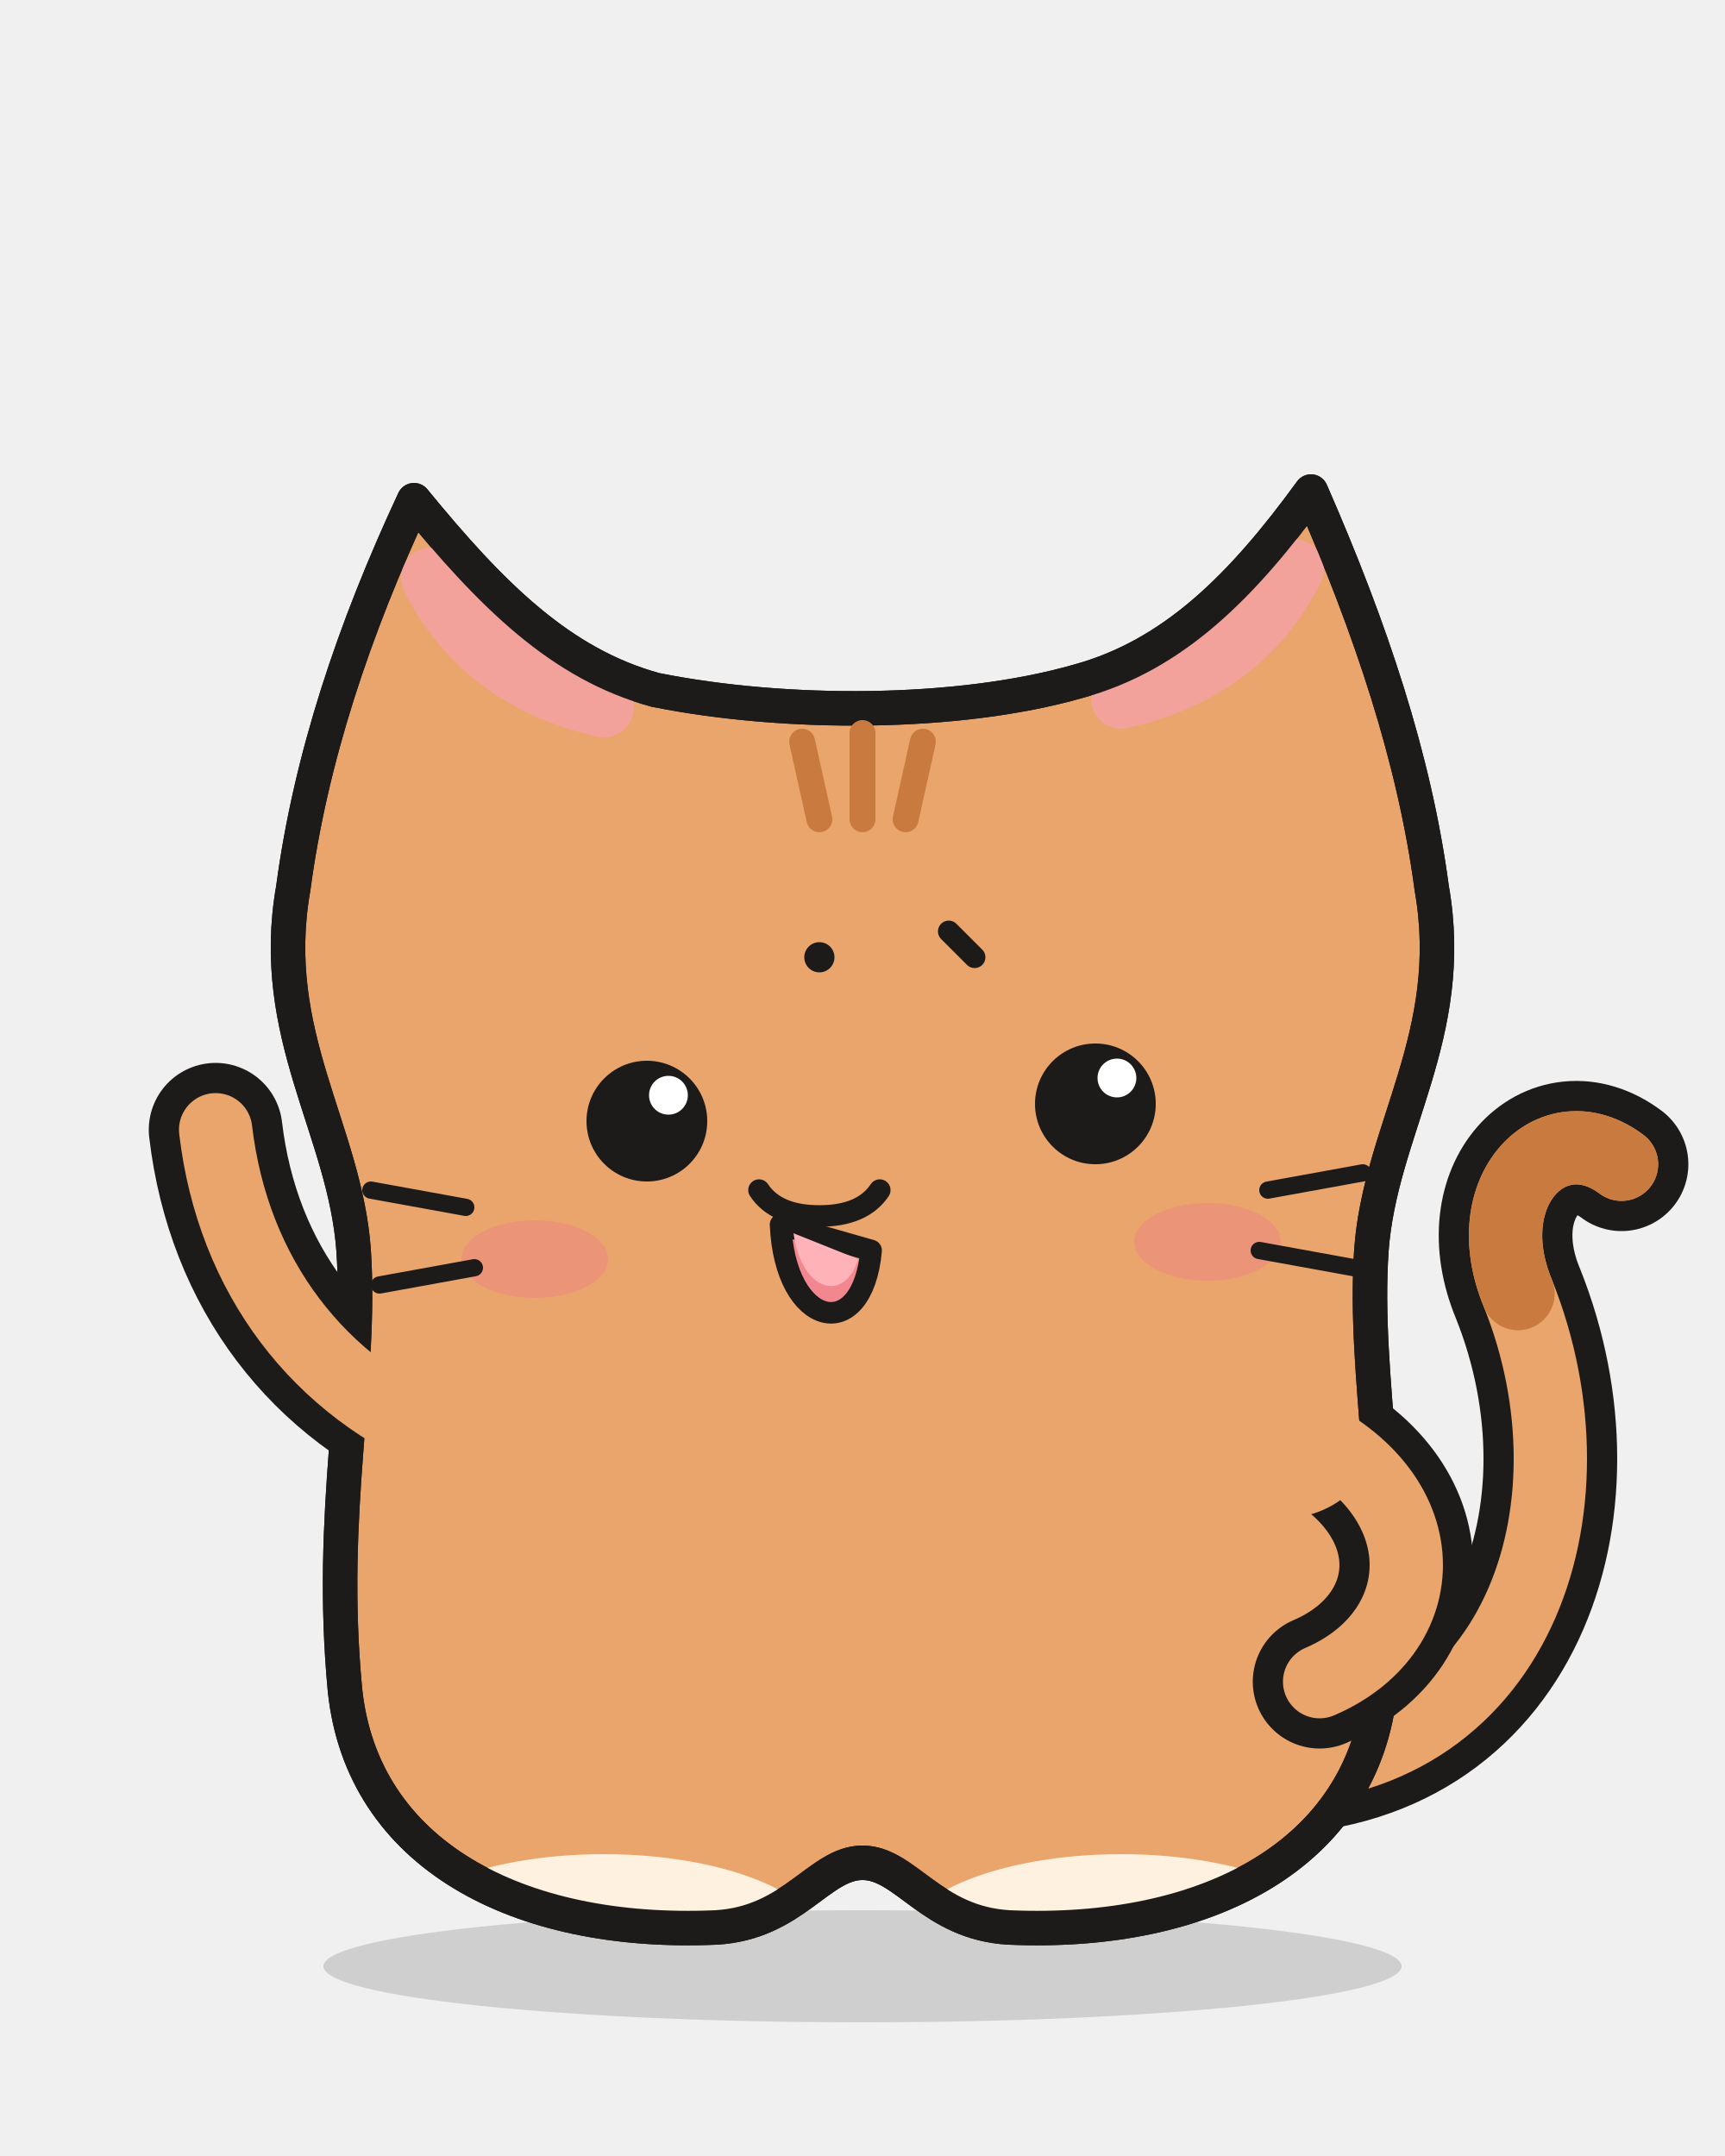
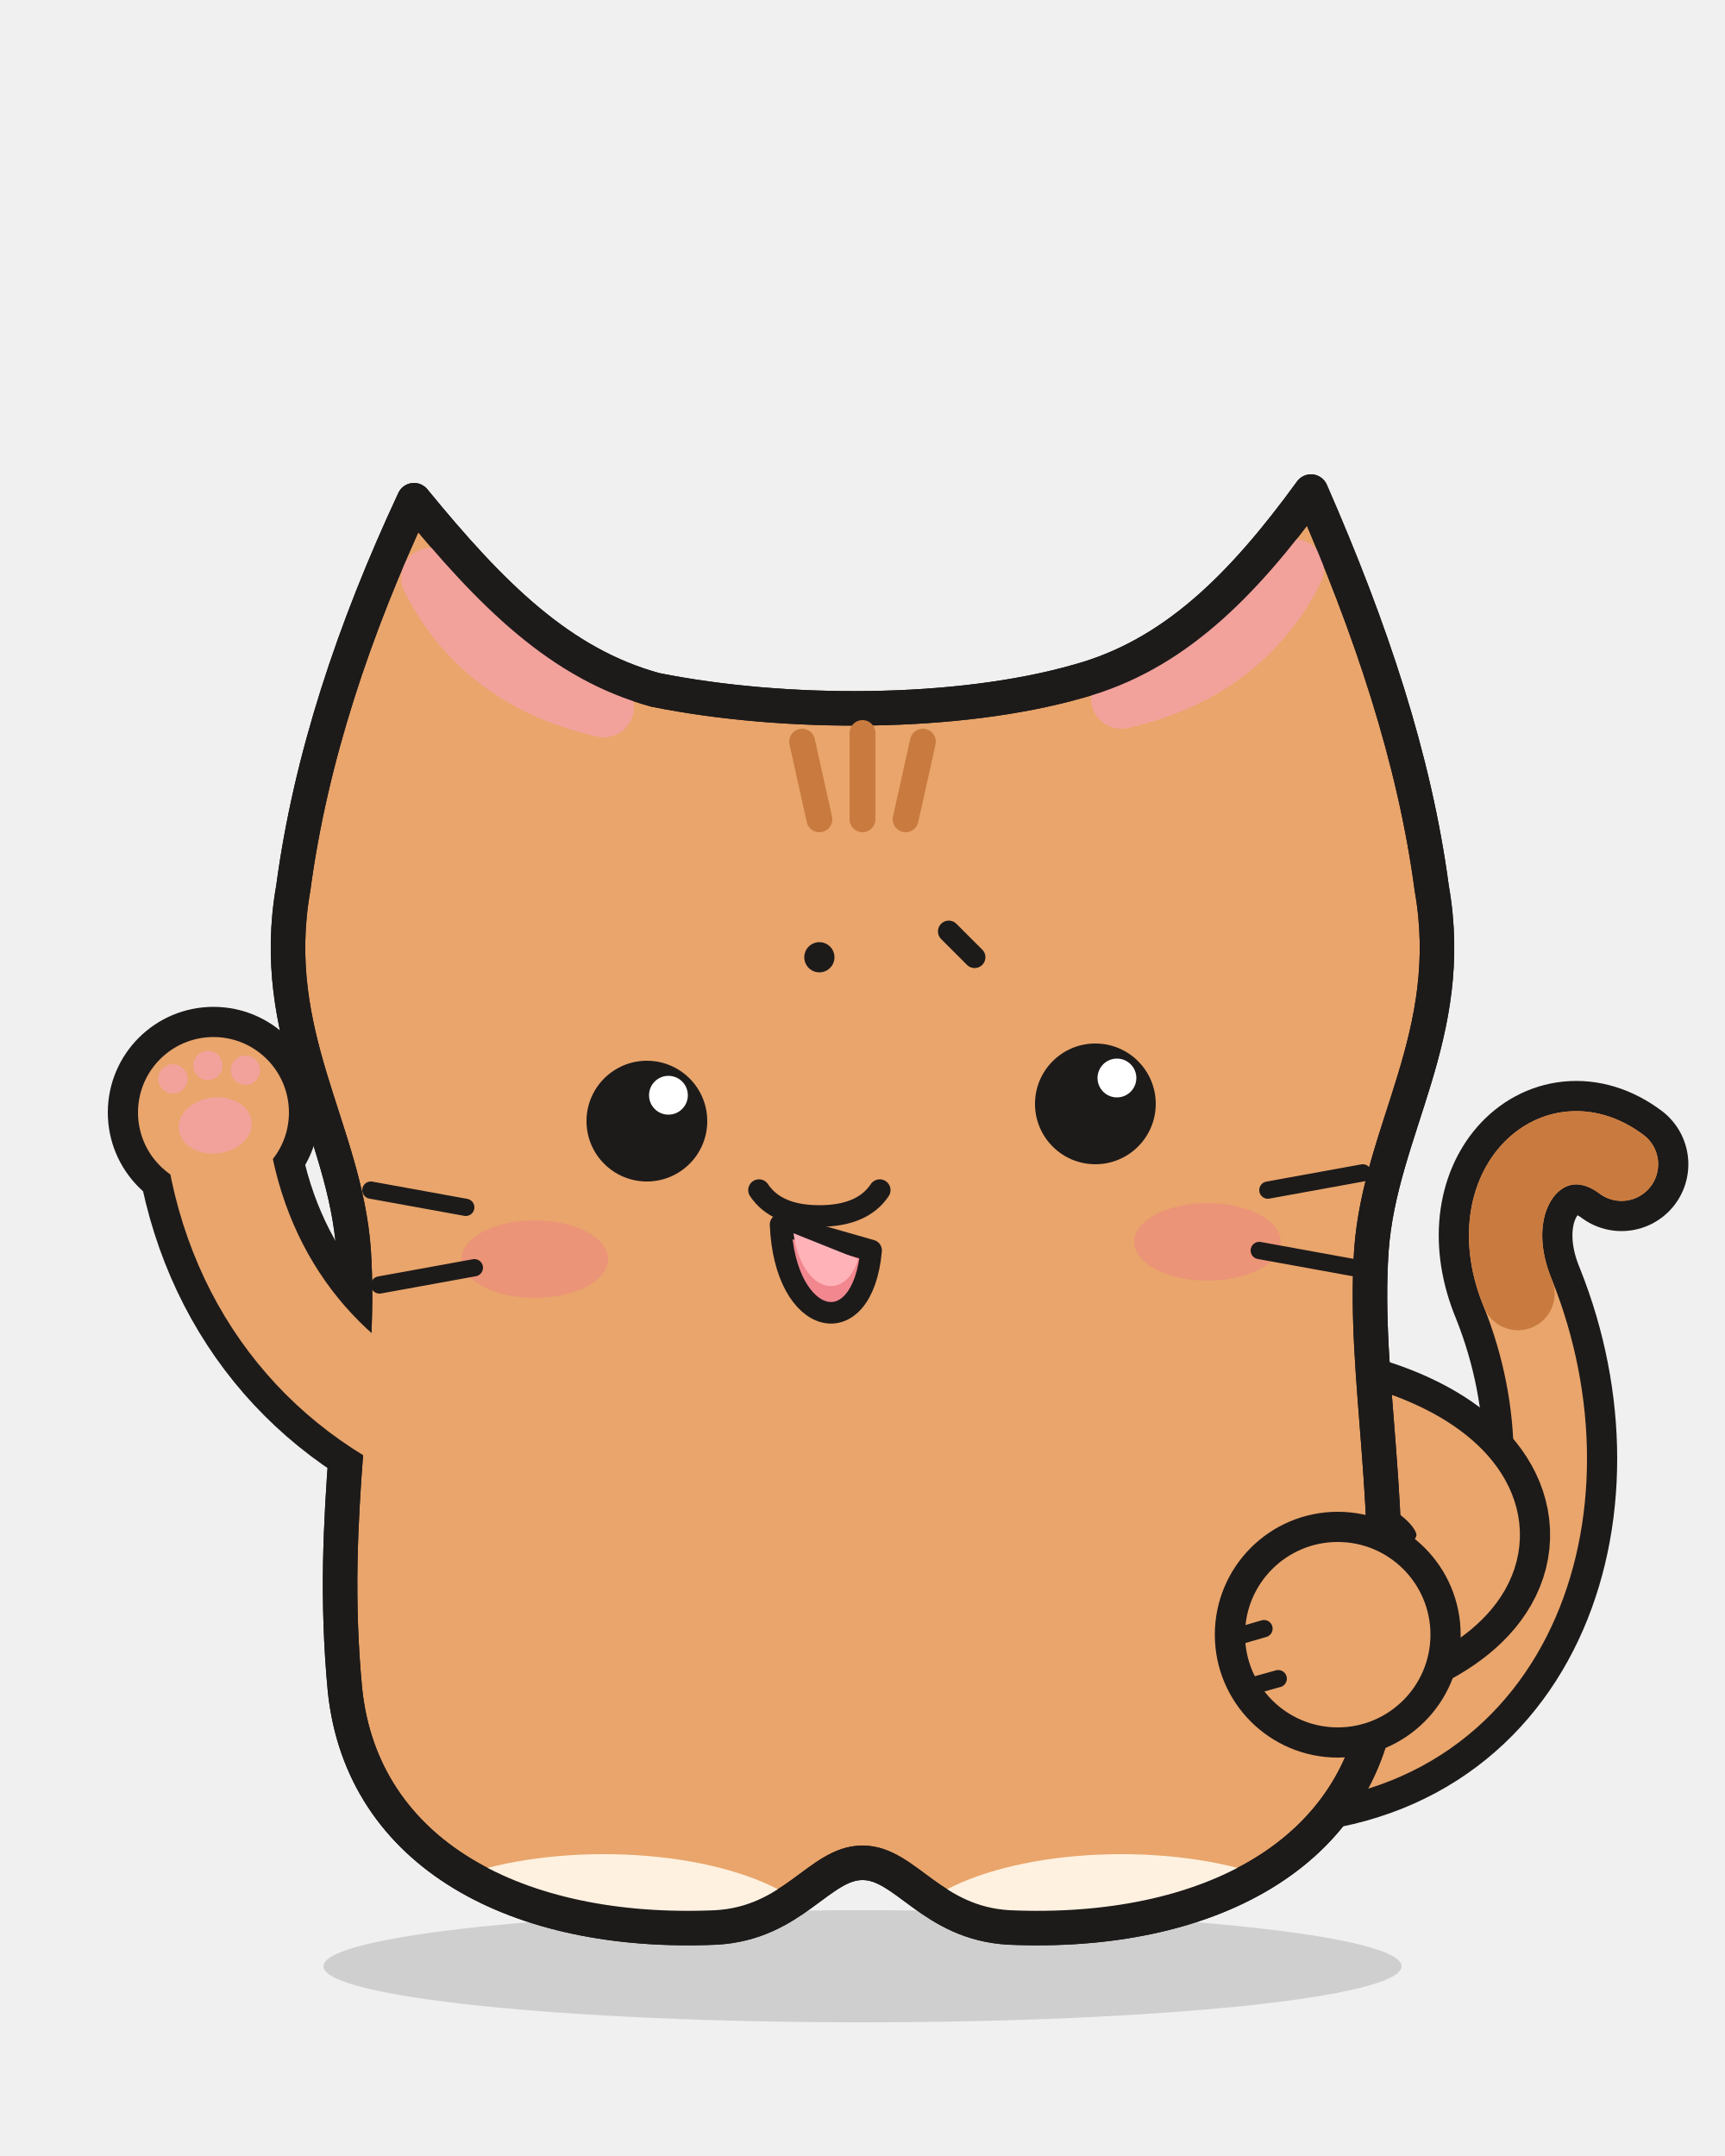
<svg xmlns="http://www.w3.org/2000/svg" viewBox="0 0 400 500" width="400" height="500" data-character="tofu">
  <defs>
    <clipPath id="tofu-clip">
      <path d="M200,432 C190,432 184,446 166,447 C120,449 84,430 80,392 C76,350 84,320 82,290 C80,262 62,240 68,206 C72,176 82,146 96,116 C114,138 130,154 152,160 C182,166 222,166 250,158 C272,152 288,136 304,114 C318,146 328,176 332,206 C338,240 320,262 318,290 C316,320 324,350 320,392 C316,430 280,449 234,447 C216,446 210,432 200,432 Z" />
    </clipPath>
    <mask id="tofu-arm-left-m" maskUnits="userSpaceOnUse" x="0" y="0" width="400" height="500">
      <rect width="400" height="500" fill="#fff" />
-       <circle cx="104" cy="334" r="40" fill="#000" clip-path="url(#tofu-clip)" />
+       <circle cx="104" cy="334" r="400" fill="#000" clip-path="url(#tofu-clip)" />
    </mask>
    <mask id="tofu-arm-right-m" maskUnits="userSpaceOnUse" x="0" y="0" width="400" height="500">
      <rect width="400" height="500" fill="#fff" />
-       <circle cx="298" cy="330" r="22" fill="#000" clip-path="url(#tofu-clip)" />
+       <circle cx="298" cy="330" r="400" fill="#000" clip-path="url(#tofu-clip)" />
    </mask>
  </defs>
  <g id="shadow" class="L-shadow">
    <ellipse cx="200" cy="456" rx="125" ry="13" fill="#000" opacity=".14" />
  </g>
  <g id="tail" class="L-tail" data-pivot="292 405">
    <path d="M292,410 C352,410 372,350 352,300 C342,276 360,258 376,270" fill="none" stroke="#1d1a1a" stroke-width="31" stroke-linecap="round" stroke-linejoin="round" />
    <path d="M292,410 C352,410 372,350 352,300 C342,276 360,258 376,270" fill="none" stroke="#e9a56b" stroke-width="17" stroke-linecap="round" stroke-linejoin="round" />
    <path d="M352,300 C342,276 360,258 376,270" fill="none" stroke="#c97b3f" stroke-width="17" stroke-linecap="round" />
+   </g>
+   <g id="arm-right" class="L-arm-right" data-pivot="298 330">
+     <path d="M298,330 C346,336 356,366 314,378" fill="none" stroke="#1d1a1a" stroke-width="38" stroke-linecap="round" stroke-linejoin="round" />
+     <path d="M298,330 C346,336 356,366 314,378" fill="none" stroke="#e9a56b" stroke-width="24" stroke-linecap="round" stroke-linejoin="round" />
  </g>
  <g id="body" class="L-body" data-pivot="200 440">
    <g id="body-base" class="L-body-base">
      <path d="M200,432 C190,432 184,446 166,447 C120,449 84,430 80,392 C76,350 84,320 82,290 C80,262 62,240 68,206 C72,176 82,146 96,116 C114,138 130,154 152,160 C182,166 222,166 250,158 C272,152 288,136 304,114 C318,146 328,176 332,206 C338,240 320,262 318,290 C316,320 324,350 320,392 C316,430 280,449 234,447 C216,446 210,432 200,432 Z" fill="#e9a56b" stroke="#1d1a1a" stroke-width="8" stroke-linejoin="round" stroke-linecap="round" />
      <g clip-path="url(#tofu-clip)">
        <path d="M100,134 C108,150 122,160 140,164 C122,158 108,148 100,134 Z" fill="#f2a29b" stroke="#f2a29b" stroke-width="14" stroke-linejoin="round" />
        <path d="M300,132 C292,148 278,158 260,162 C278,156 292,146 300,132 Z" fill="#f2a29b" stroke="#f2a29b" stroke-width="14" stroke-linejoin="round" />
        <ellipse cx="140" cy="452" rx="52" ry="22" fill="#fff1e0" />
        <ellipse cx="260" cy="452" rx="52" ry="22" fill="#fff1e0" />
      </g>
      <path d="M200,432 C190,432 184,446 166,447 C120,449 84,430 80,392 C76,350 84,320 82,290 C80,262 62,240 68,206 C72,176 82,146 96,116 C114,138 130,154 152,160 C182,166 222,166 250,158 C272,152 288,136 304,114 C318,146 328,176 332,206 C338,240 320,262 318,290 C316,320 324,350 320,392 C316,430 280,449 234,447 C216,446 210,432 200,432 Z" fill="none" stroke="#1d1a1a" stroke-width="8" stroke-linejoin="round" />
    </g>
    <g id="stripes" class="L-stripes">
      <path d="M186,172 l4,18 M200,170 v20 M214,172 l-4,18" fill="none" stroke="#c97b3f" stroke-width="6" stroke-linecap="round" stroke-linejoin="round" />
    </g>
    <g transform="translate(0,46)">
      <g id="brows" class="L-brows" data-pivot="205 174">
        <circle cx="190" cy="176" r="3.5" fill="#1d1a1a" />
        <path d="M220,170 l6,6" fill="none" stroke="#1d1a1a" stroke-width="5" stroke-linecap="round" stroke-linejoin="round" />
      </g>
      <g id="eyes" class="L-eyes" data-pivot="204 212">
        <circle cx="150" cy="214" r="14" fill="#1d1a1a" />
        <circle cx="155" cy="208" r="4.5" fill="#fff" />
        <circle cx="254" cy="210" r="14" fill="#1d1a1a" />
        <circle cx="259" cy="204" r="4.5" fill="#fff" />
      </g>
      <g id="blush" class="L-blush">
        <ellipse cx="124" cy="246" rx="17" ry="9" fill="#f07f86" opacity=".45" />
        <ellipse cx="280" cy="242" rx="17" ry="9" fill="#f07f86" opacity=".45" />
      </g>
      <g id="whiskers" class="L-whiskers">
        <path d="M108,234 l-22,-4 M110,248 l-22,4 M294,230 l22,-4 M292,244 l22,4" fill="none" stroke="#1d1a1a" stroke-width="4" stroke-linecap="round" stroke-linejoin="round" />
      </g>
      <g id="mouth-open" class="L-mouth-open" data-pivot="190 245">
        <path d="M190,236 q-10,0 -14,-6 M190,236 q10,0 14,-6" fill="none" stroke="#1d1a1a" stroke-width="5" stroke-linecap="round" stroke-linejoin="round" />
        <path d="M181,238 C182,262 200,266 202,244 Z" fill="#f2878f" stroke="#1d1a1a" stroke-width="5" stroke-linejoin="round" stroke-linecap="round" />
        <path d="M184,240 C186,254 196,256 199,246" fill="#ffb3b8" />
      </g>
      <g id="mouth-closed" class="L-mouth-closed" data-pivot="190 236" style="display:none">
        <path d="M176,232 q7,9 14,0 q7,9 14,0" fill="none" stroke="#1d1a1a" stroke-width="5" stroke-linecap="round" stroke-linejoin="round" />
      </g>
    </g>
  </g>
  <g id="arm-left" class="L-arm-left" data-pivot="104 334">
-     <path d="M104,334 C74,322 54,296 50,262" mask="url(#tofu-arm-left-m)" fill="none" stroke="#1d1a1a" stroke-width="31" stroke-linecap="round" stroke-linejoin="round" />
-     <path d="M104,334 C74,322 54,296 50,262" fill="none" stroke="#e9a56b" stroke-width="17" stroke-linecap="round" stroke-linejoin="round" />
+     <path d="M104,334 C74,322 54,296 50,262" mask="url(#tofu-arm-left-m)" fill="none" stroke="#1d1a1a" stroke-width="38" stroke-linecap="round" stroke-linejoin="round" />
+     <circle cx="49.5" cy="258.0" r="21" fill="#e9a56b" stroke="#1d1a1a" stroke-width="7" />
+     <path d="M104,334 C74,322 54,296 50,262" fill="none" stroke="#e9a56b" stroke-width="24" stroke-linecap="round" stroke-linejoin="round" />
+     <ellipse cx="49.9" cy="261.0" rx="6.5" ry="8.5" transform="rotate(-96.7 49.9 261.0)" fill="#f2a29b" />
+     <circle cx="40.1" cy="250.2" r="3.4" fill="#f2a29b" />
+     <circle cx="48.2" cy="247.1" r="3.4" fill="#f2a29b" />
+     <circle cx="56.9" cy="248.2" r="3.4" fill="#f2a29b" />
  </g>
-   <g id="arm-right" class="L-arm-right" data-pivot="298 330">
-     <path d="M298,330 C334,344 334,378 306,390" mask="url(#tofu-arm-right-m)" fill="none" stroke="#1d1a1a" stroke-width="31" stroke-linecap="round" stroke-linejoin="round" />
-     <path d="M298,330 C334,344 334,378 306,390" fill="none" stroke="#e9a56b" stroke-width="17" stroke-linecap="round" stroke-linejoin="round" />
+   <g id="paw-right" class="L-paw-right" data-pivot="298 330">
+     <circle cx="310.2" cy="379.1" r="25" fill="#e9a56b" stroke="#1d1a1a" stroke-width="7" />
+     <path d="M287.8,391.7 L296.4,389.3" fill="none" stroke="#1d1a1a" stroke-width="4" stroke-linecap="round" stroke-linejoin="round" />
+     <path d="M284.5,380.2 L293.1,377.7" fill="none" stroke="#1d1a1a" stroke-width="4" stroke-linecap="round" stroke-linejoin="round" />
  </g>
</svg>
